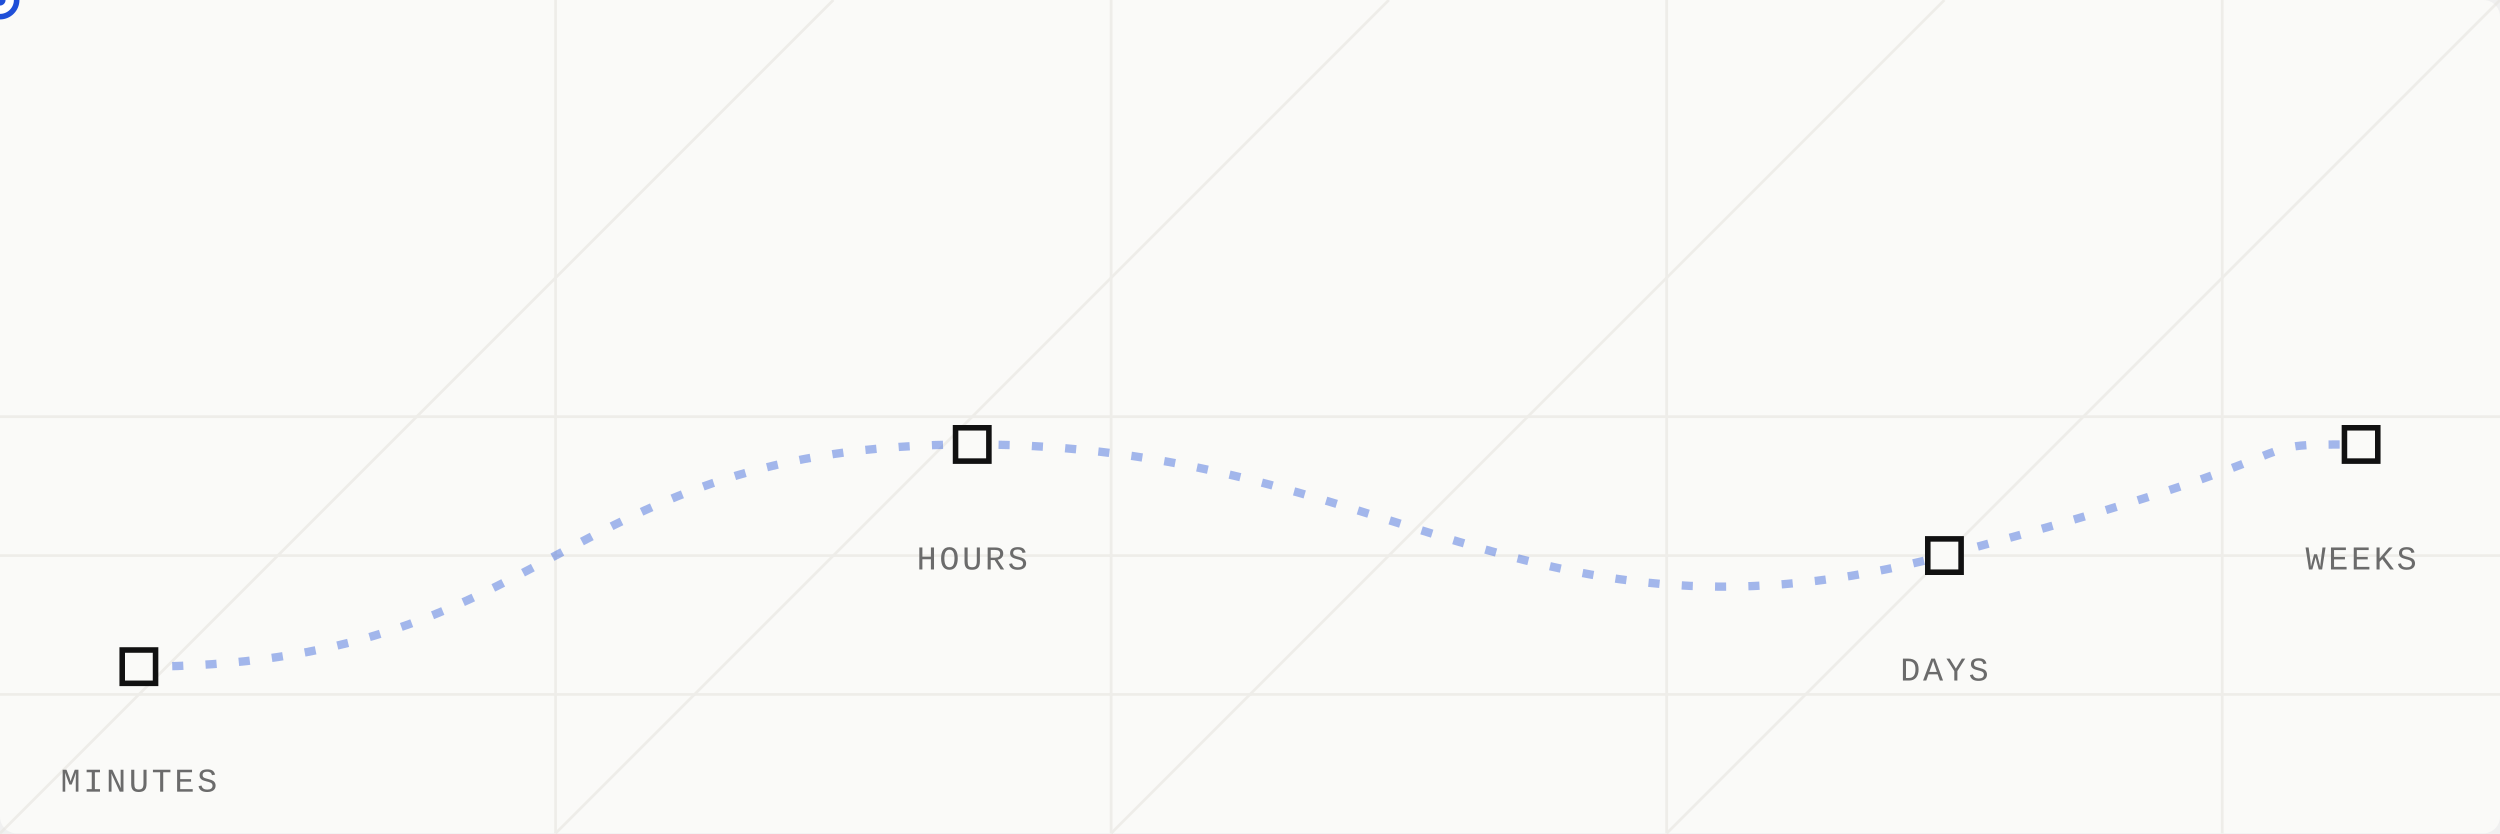
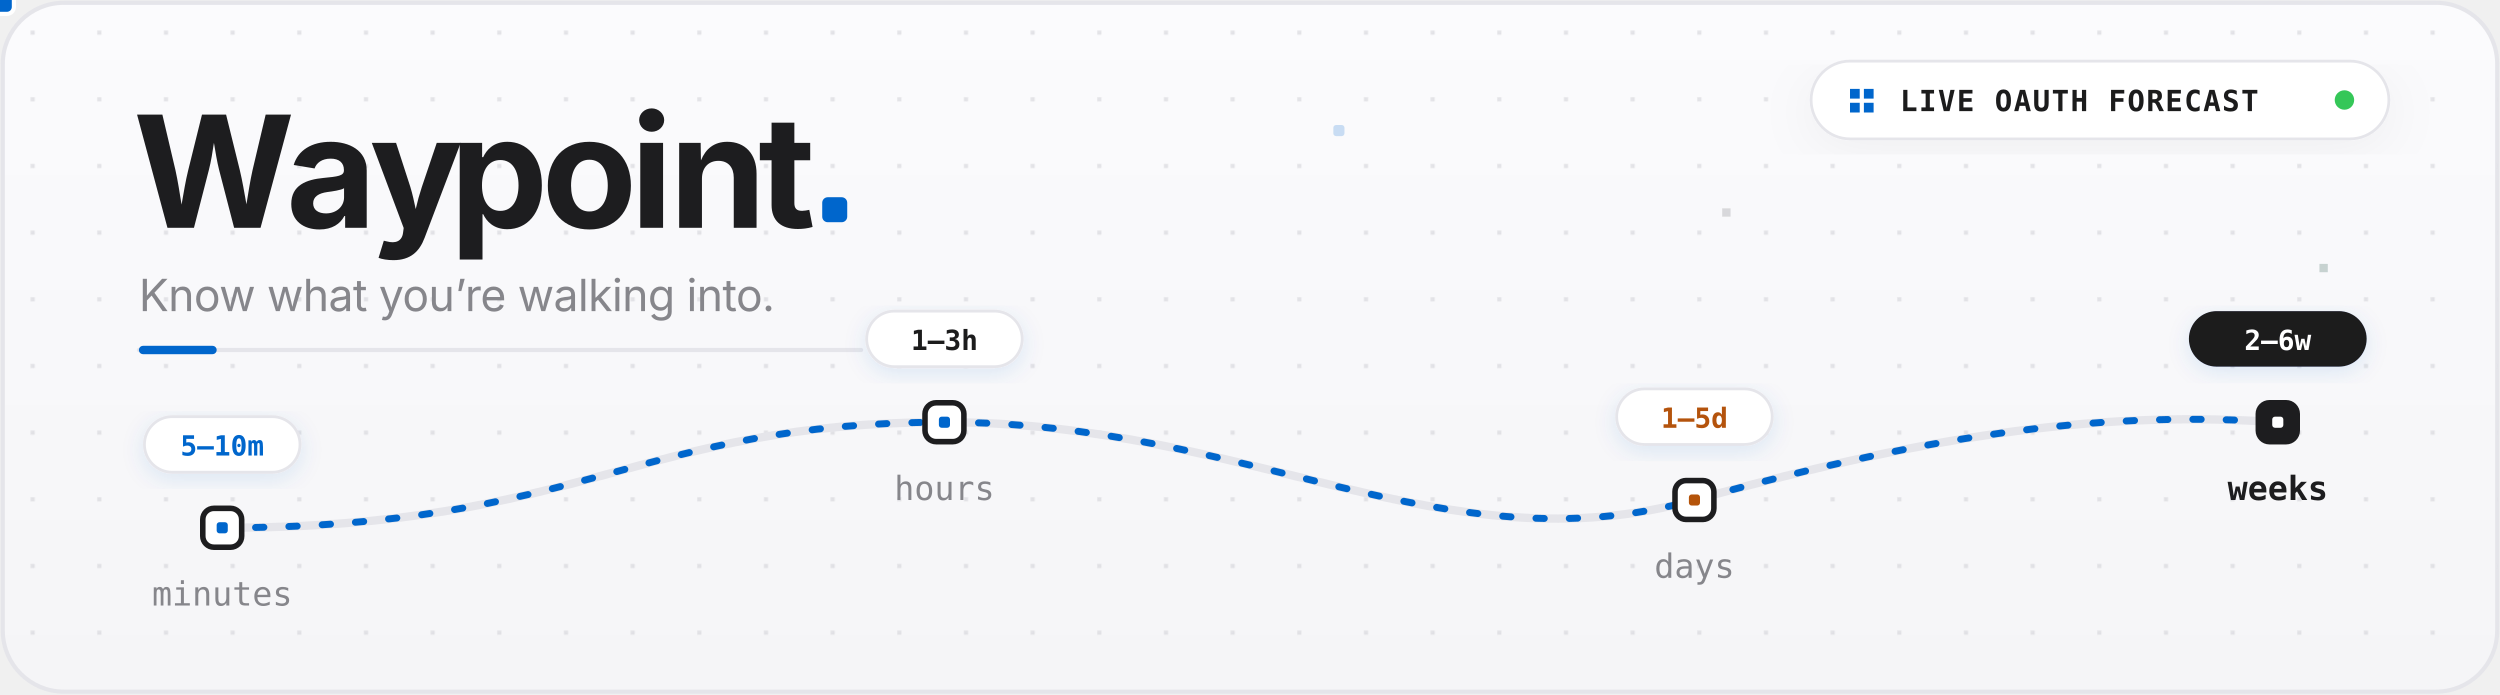
- <svg xmlns="http://www.w3.org/2000/svg" viewBox="0 0 900 300" width="900" height="300">
-   <rect width="900" height="300" fill="#FAFAF8" rx="6" />
-   <g stroke="#E6E4DF" stroke-width="1" opacity="0.6">
-     <line x1="0" y1="150" x2="900" y2="150" />
-     <line x1="0" y1="200" x2="900" y2="200" />
-     <line x1="0" y1="250" x2="900" y2="250" />
-     <line x1="200" y1="0" x2="200" y2="300" />
-     <line x1="400" y1="0" x2="400" y2="300" />
-     <line x1="600" y1="0" x2="600" y2="300" />
-     <line x1="800" y1="0" x2="800" y2="300" />
-     <line x1="0" y1="300" x2="300" y2="0" />
-     <line x1="200" y1="300" x2="500" y2="0" />
-     <line x1="400" y1="300" x2="700" y2="0" />
-     <line x1="600" y1="300" x2="900" y2="0" />
+ <svg xmlns="http://www.w3.org/2000/svg" viewBox="0 0 900 250" width="100%" height="250" role="img" aria-labelledby="heroTitle heroDesc">
+   <defs>
+     <linearGradient id="appleBg" x1="0%" y1="0%" x2="0%" y2="100%">
+       <stop offset="0%" stop-color="#FBFBFD" />
+       <stop offset="100%" stop-color="#F5F5F7" />
+     </linearGradient>
+     <filter id="iosShadow" x="-10%" y="-10%" width="120%" height="130%">
+       <feDropShadow dx="0" dy="4" stdDeviation="10" flood-color="#1D1D1F" flood-opacity="0.05" />
+     </filter>
+     <filter id="pillShadow" x="-15%" y="-20%" width="130%" height="150%">
+       <feDropShadow dx="0" dy="2" stdDeviation="4" flood-color="#0066CC" flood-opacity="0.12" />
+     </filter>
+     <pattern id="pixelGrid" width="24" height="24" patternUnits="userSpaceOnUse">
+       <rect x="11" y="11" width="1.5" height="1.5" fill="#D2D2D7" opacity="0.55" />
+     </pattern>
+   </defs>
+   <rect x="1" y="1" width="898" height="248" rx="22" fill="url(#appleBg)" stroke="#E5E5EA" stroke-width="1.5" />
+   <rect x="1" y="1" width="898" height="248" rx="22" fill="url(#pixelGrid)" />
+   <g fill="#0066CC">
+     <rect x="480" y="45" width="4" height="4" rx="1" opacity="0.2">
+       <animate attributeName="y" values="55;30;55" dur="4s" repeatCount="indefinite" />
+       <animate attributeName="opacity" values="0.15;0.45;0.15" dur="4s" repeatCount="indefinite" />
+     </rect>
+     <rect x="620" y="75" width="3" height="3" fill="#1D1D1F" opacity="0.15">
+       <animate attributeName="y" values="80;55;80" dur="5s" begin="1s" repeatCount="indefinite" />
+     </rect>
+     <rect x="760" y="40" width="4" height="4" rx="1" opacity="0.25">
+       <animate attributeName="y" values="48;24;48" dur="3.6s" begin="0.5s" repeatCount="indefinite" />
+       <animate attributeName="opacity" values="0.1;0.5;0.1" dur="3.6s" begin="0.5s" repeatCount="indefinite" />
+     </rect>
+     <rect x="835" y="95" width="3" height="3" fill="#2F5D50" opacity="0.25">
+       <animate attributeName="y" values="100;76;100" dur="4.4s" begin="1.5s" repeatCount="indefinite" />
+     </rect>
  </g>
-   <g font-family="Georgia, serif" font-size="80" fill="none" stroke="#1F4FD8" stroke-width="2" stroke-linecap="round" stroke-linejoin="round">
-     <text x="60" y="110" stroke-dasharray="600" stroke-dashoffset="600">
-       Waypoint
-       <animate attributeName="stroke-dashoffset" from="600" to="0" dur="2s" begin="1s" fill="freeze" calcMode="spline" keySplines="0.2 0.8 0.2 1" />
-       <animate attributeName="fill" values="#FAFAF8;#111111" dur="0.5s" begin="2.5s" fill="freeze" />
+   <g transform="translate(652, 22)" filter="url(#iosShadow)">
+     <rect width="208" height="28" rx="14" fill="#FFFFFF" stroke="#E5E5EA" stroke-width="1" />
+     <rect x="14" y="10" width="3.5" height="3.5" fill="#0066CC">
+       <animate attributeName="opacity" values="1;0.2;1" dur="1.2s" repeatCount="indefinite" />
+     </rect>
+     <rect x="19" y="10" width="3.5" height="3.5" fill="#0066CC">
+       <animate attributeName="opacity" values="0.2;1;0.2" dur="1.2s" repeatCount="indefinite" />
+     </rect>
+     <rect x="14" y="15" width="3.5" height="3.5" fill="#0066CC">
+       <animate attributeName="opacity" values="0.2;1;0.2" dur="1.2s" repeatCount="indefinite" />
+     </rect>
+     <rect x="19" y="15" width="3.5" height="3.5" fill="#0066CC">
+       <animate attributeName="opacity" values="1;0.2;1" dur="1.2s" repeatCount="indefinite" />
+     </rect>
+     <text x="32" y="18" font-family="'SF Mono', 'JetBrains Mono', ui-monospace, Menlo, monospace" font-size="10.5" font-weight="600" fill="#1D1D1F" letter-spacing="0.5">LIVE OAUTH FORECAST</text>
+     <circle cx="192" cy="14" r="3.5" fill="#34C759">
+       <animate attributeName="r" values="3;4.5;3" dur="1.8s" repeatCount="indefinite" />
+     </circle>
+   </g>
+   <g font-family="-apple-system, BlinkMacSystemFont, 'SF Pro Display', 'Inter', 'Helvetica Neue', sans-serif" font-size="56" font-weight="700" fill="#1D1D1F" letter-spacing="-1.5">
+     <text x="48" y="82">W<animate attributeName="y" values="82;77;82" dur="3.2s" begin="0.0s" repeatCount="indefinite" calcMode="spline" keySplines="0.4 0 0.2 1; 0.4 0 0.2 1" />
    </text>
+     <text x="103" y="82">a<animate attributeName="y" values="82;77;82" dur="3.2s" begin="0.15s" repeatCount="indefinite" calcMode="spline" keySplines="0.4 0 0.2 1; 0.4 0 0.2 1" />
+     </text>
+     <text x="133" y="82">y<animate attributeName="y" values="82;77;82" dur="3.2s" begin="0.30s" repeatCount="indefinite" calcMode="spline" keySplines="0.4 0 0.2 1; 0.4 0 0.2 1" />
+     </text>
+     <text x="162" y="82">p<animate attributeName="y" values="82;77;82" dur="3.2s" begin="0.45s" repeatCount="indefinite" calcMode="spline" keySplines="0.4 0 0.2 1; 0.4 0 0.2 1" />
+     </text>
+     <text x="195" y="82">o<animate attributeName="y" values="82;77;82" dur="3.2s" begin="0.60s" repeatCount="indefinite" calcMode="spline" keySplines="0.4 0 0.2 1; 0.4 0 0.2 1" />
+     </text>
+     <text x="227" y="82">i<animate attributeName="y" values="82;77;82" dur="3.2s" begin="0.75s" repeatCount="indefinite" calcMode="spline" keySplines="0.4 0 0.2 1; 0.4 0 0.2 1" />
+     </text>
+     <text x="241" y="82">n<animate attributeName="y" values="82;77;82" dur="3.2s" begin="0.90s" repeatCount="indefinite" calcMode="spline" keySplines="0.4 0 0.2 1; 0.4 0 0.2 1" />
+     </text>
+     <text x="273" y="82">t<animate attributeName="y" values="82;77;82" dur="3.2s" begin="1.05s" repeatCount="indefinite" calcMode="spline" keySplines="0.4 0 0.2 1; 0.4 0 0.2 1" />
+     </text>
+     <rect x="296" y="71" width="9" height="9" rx="2" fill="#0066CC">
+       <animate attributeName="y" values="71;64;71" dur="3.2s" begin="1.2s" repeatCount="indefinite" calcMode="spline" keySplines="0.4 0 0.2 1; 0.4 0 0.2 1" />
+     </rect>
  </g>
-   <text x="62" y="145" font-family="Arial, sans-serif" font-size="14" fill="#6B6B6B" letter-spacing="2" opacity="0">
-     KNOW WHAT YOU'RE WALKING INTO.
-     <animate attributeName="opacity" values="0;1" dur="0.5s" begin="2.5s" fill="freeze" />
+   <text x="50" y="112" font-family="-apple-system, BlinkMacSystemFont, 'SF Pro Text', 'Inter', sans-serif" font-size="16" font-weight="400" fill="#86868B" letter-spacing="-0.2">
+     Know what you’re walking into.
  </text>
-   <path id="route" d="M 50 240 C 200 240 200 160 350 160 S 550 240 700 200 S 800 160 850 160" fill="none" stroke="#1F4FD8" stroke-width="3" stroke-dasharray="4 8" opacity="0.4" />
-   <circle cx="50" cy="240" r="4" fill="none" stroke="#1F4FD8" stroke-width="2">
-     <animate attributeName="r" values="4;30" dur="2s" begin="0.5s" repeatCount="indefinite" />
-     <animate attributeName="opacity" values="1;0" dur="2s" begin="0.5s" repeatCount="indefinite" />
-   </circle>
-   <circle cx="350" cy="160" r="4" fill="none" stroke="#1F4FD8" stroke-width="2">
-     <animate attributeName="r" values="4;30" dur="2s" begin="1.2s" repeatCount="indefinite" />
-     <animate attributeName="opacity" values="1;0" dur="2s" begin="1.2s" repeatCount="indefinite" />
-   </circle>
-   <circle cx="700" cy="200" r="4" fill="none" stroke="#1F4FD8" stroke-width="2">
-     <animate attributeName="r" values="4;30" dur="2s" begin="1.9s" repeatCount="indefinite" />
-     <animate attributeName="opacity" values="1;0" dur="2s" begin="1.9s" repeatCount="indefinite" />
-   </circle>
-   <rect x="44" y="234" width="12" height="12" fill="#FAFAF8" stroke="#111" stroke-width="2" />
-   <rect x="344" y="154" width="12" height="12" fill="#FAFAF8" stroke="#111" stroke-width="2" />
-   <rect x="694" y="194" width="12" height="12" fill="#FAFAF8" stroke="#111" stroke-width="2" />
-   <rect x="844" y="154" width="12" height="12" fill="#FAFAF8" stroke="#111" stroke-width="2" />
-   <g font-family="Courier New, monospace" font-size="12" fill="#6B6B6B" text-anchor="middle" letter-spacing="1">
-     <text x="50" y="285">MINUTES</text>
-     <text x="350" y="205">HOURS</text>
-     <text x="700" y="245">DAYS</text>
-     <text x="850" y="205">WEEKS</text>
+   <line x1="50" y1="126" x2="310" y2="126" stroke="#E5E5EA" stroke-width="1.5" stroke-linecap="round" />
+   <rect x="50" y="124.5" width="28" height="3" rx="1.5" fill="#0066CC">
+     <animate attributeName="x" values="50;282;50" dur="4.5s" repeatCount="indefinite" calcMode="spline" keySplines="0.4 0 0.2 1; 0.4 0 0.2 1" />
+   </rect>
+   <path d="M 80 190 C 210 190, 230 152, 340 152 S 520 205, 610 180 S 760 148, 820 152" fill="none" stroke="#E5E5EA" stroke-width="3" stroke-linecap="round" />
+   <path d="M 80 190 C 210 190, 230 152, 340 152 S 520 205, 610 180 S 760 148, 820 152" fill="none" stroke="#0066CC" stroke-width="2.5" stroke-dasharray="3 9" stroke-linecap="round">
+     <animate attributeName="stroke-dashoffset" from="120" to="0" dur="3.5s" repeatCount="indefinite" />
+   </path>
+   <g transform="translate(80, 190)">
+     <rect x="-11" y="-11" width="22" height="22" rx="6" fill="none" stroke="#0066CC" stroke-width="1.5" opacity="0">
+       <animate attributeName="opacity" values="0.8;0;0" dur="6s" begin="0s" repeatCount="indefinite" />
+       <animate attributeName="transform" values="scale(0.8);scale(1.8);scale(1.8)" dur="6s" begin="0s" repeatCount="indefinite" />
+     </rect>
+     <rect x="-7" y="-7" width="14" height="14" rx="4" fill="#FFFFFF" stroke="#1D1D1F" stroke-width="2" />
+     <rect x="-2" y="-2" width="4" height="4" rx="1" fill="#0066CC" />
+     <g transform="translate(0, -28)" filter="url(#pillShadow)">
+       <rect x="-28" y="-12" width="56" height="20" rx="10" fill="#FFFFFF" stroke="#E5E5EA" stroke-width="1" />
+       <text x="0" y="2" text-anchor="middle" font-family="'SF Mono', 'JetBrains Mono', ui-monospace, monospace" font-size="10" font-weight="600" fill="#0066CC">5–10m</text>
+     </g>
+     <text x="0" y="28" text-anchor="middle" font-family="'SF Mono', 'JetBrains Mono', ui-monospace, monospace" font-size="12" font-weight="500" fill="#86868B">minutes</text>
  </g>
+   <g transform="translate(340, 152)">
+     <rect x="-7" y="-7" width="14" height="14" rx="4" fill="#FFFFFF" stroke="#1D1D1F" stroke-width="2" />
+     <rect x="-2" y="-2" width="4" height="4" rx="1" fill="#0066CC" />
+     <g transform="translate(0, -28)" filter="url(#pillShadow)">
+       <rect x="-28" y="-12" width="56" height="20" rx="10" fill="#FFFFFF" stroke="#E5E5EA" stroke-width="1" />
+       <text x="0" y="2" text-anchor="middle" font-family="'SF Mono', 'JetBrains Mono', ui-monospace, monospace" font-size="10" font-weight="600" fill="#1D1D1F">1–3h</text>
+     </g>
+     <text x="0" y="28" text-anchor="middle" font-family="'SF Mono', 'JetBrains Mono', ui-monospace, monospace" font-size="12" font-weight="500" fill="#86868B">hours</text>
+   </g>
+   <g transform="translate(610, 180)">
+     <rect x="-7" y="-7" width="14" height="14" rx="4" fill="#FFFFFF" stroke="#1D1D1F" stroke-width="2" />
+     <rect x="-2" y="-2" width="4" height="4" rx="1" fill="#B45309" />
+     <g transform="translate(0, -28)" filter="url(#pillShadow)">
+       <rect x="-28" y="-12" width="56" height="20" rx="10" fill="#FFFFFF" stroke="#E5E5EA" stroke-width="1" />
+       <text x="0" y="2" text-anchor="middle" font-family="'SF Mono', 'JetBrains Mono', ui-monospace, monospace" font-size="10" font-weight="600" fill="#B45309">1–5d</text>
+     </g>
+     <text x="0" y="28" text-anchor="middle" font-family="'SF Mono', 'JetBrains Mono', ui-monospace, monospace" font-size="12" font-weight="500" fill="#86868B">days</text>
+   </g>
+   <g transform="translate(820, 152)">
+     <rect x="-7" y="-7" width="14" height="14" rx="4" fill="#1D1D1F" stroke="#1D1D1F" stroke-width="2" />
+     <rect x="-2" y="-2" width="4" height="4" rx="1" fill="#FFFFFF" />
+     <g transform="translate(0, -28)" filter="url(#pillShadow)">
+       <rect x="-32" y="-12" width="64" height="20" rx="10" fill="#1D1D1F" />
+       <text x="0" y="2" text-anchor="middle" font-family="'SF Mono', 'JetBrains Mono', ui-monospace, monospace" font-size="10" font-weight="600" fill="#FFFFFF">2–6w</text>
+     </g>
+     <text x="0" y="28" text-anchor="middle" font-family="'SF Mono', 'JetBrains Mono', ui-monospace, monospace" font-size="12" font-weight="600" fill="#1D1D1F">weeks</text>
+   </g>
+   <rect x="-2" y="-2" width="4" height="4" rx="1" fill="#0066CC" opacity="0.28">
+     <animateMotion path="M 80 190 C 210 190, 230 152, 340 152 S 520 205, 610 180 S 760 148, 820 152" dur="6s" begin="0.36s" repeatCount="indefinite" rotate="auto" />
+   </rect>
+   <rect x="-3.5" y="-3.5" width="7" height="7" rx="1.5" fill="#0066CC" opacity="0.55">
+     <animateMotion path="M 80 190 C 210 190, 230 152, 340 152 S 520 205, 610 180 S 760 148, 820 152" dur="6s" begin="0.18s" repeatCount="indefinite" rotate="auto" />
+   </rect>
  <g>
-     <animateMotion dur="3s" repeatCount="indefinite" rotate="auto">
-       <mpath href="#route" />
-     </animateMotion>
-     <circle cx="-20" cy="0" r="2" fill="#1F4FD8" opacity="0.1" />
-     <circle cx="-15" cy="0" r="4" fill="#1F4FD8" opacity="0.3" />
-     <circle cx="-8" cy="0" r="6" fill="#1F4FD8" opacity="0.6" />
-     <circle cx="0" cy="0" r="6" fill="#FFFFFF" stroke="#1F4FD8" stroke-width="2" />
-     <circle cx="0" cy="0" r="2" fill="#1F4FD8" />
+     <animateMotion path="M 80 190 C 210 190, 230 152, 340 152 S 520 205, 610 180 S 760 148, 820 152" dur="6s" repeatCount="indefinite" rotate="auto" />
+     <rect x="-5" y="-5" width="10" height="10" rx="2.5" fill="#0066CC" stroke="#FFFFFF" stroke-width="1.5" />
  </g>
</svg>
